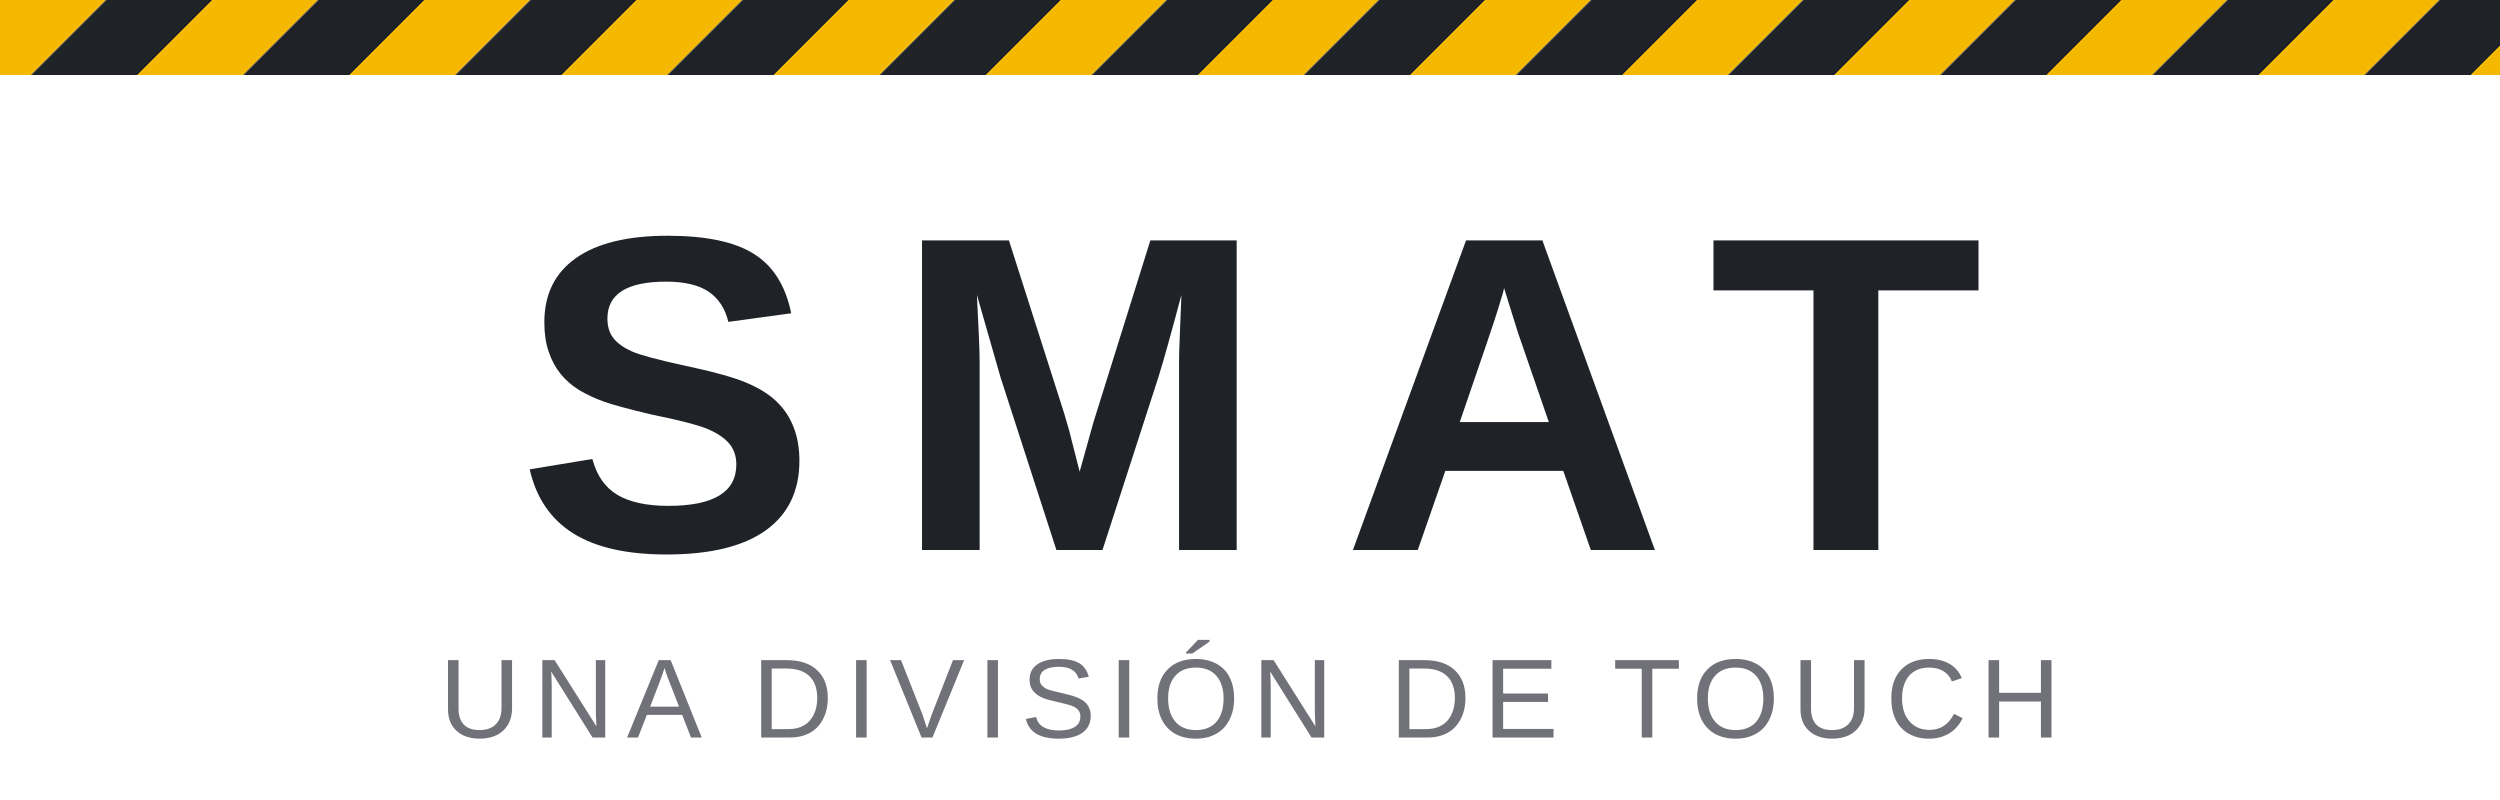
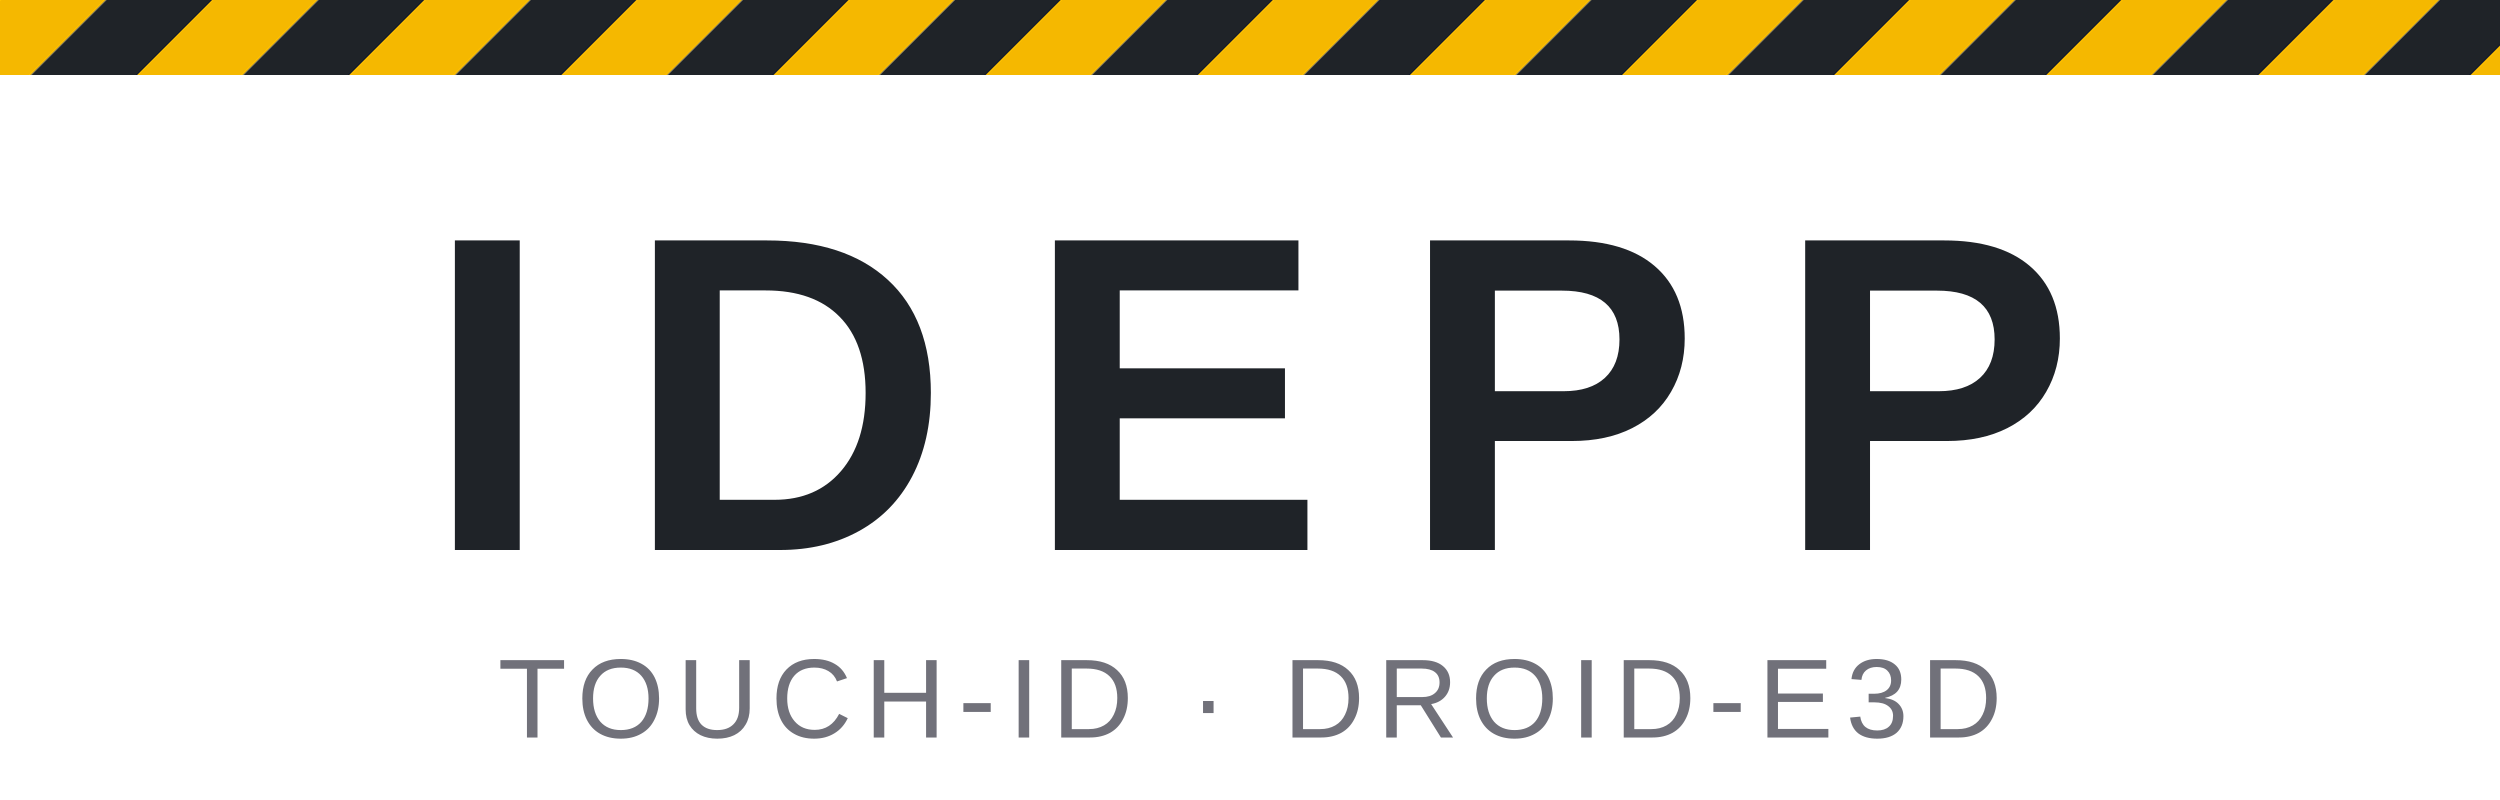
<svg xmlns="http://www.w3.org/2000/svg" viewBox="0 0 200 64" width="600" height="192">
  <defs>
    <pattern id="franja" width="12" height="12" patternUnits="userSpaceOnUse" patternTransform="rotate(45)">
      <rect width="6" height="12" fill="#F5B800" />
      <rect x="6" width="6" height="12" fill="#1F2328" />
    </pattern>
  </defs>
  <rect x="0" y="0" width="200" height="6" fill="url(#franja)" />
-   <text x="100" y="44" text-anchor="middle" font-family="Arial, Helvetica, sans-serif" font-size="36" font-weight="900" letter-spacing="6" fill="#1F2328">SMAT</text>
-   <text x="100" y="59" text-anchor="middle" font-family="Arial, Helvetica, sans-serif" font-size="9" letter-spacing="1" fill="#71717A">UNA DIVISIÓN DE TOUCH</text>
+   <text x="100" y="44" text-anchor="middle" font-family="Arial, Helvetica, sans-serif" font-size="36" font-weight="900" letter-spacing="6" fill="#1F2328">IDEPP</text>
+   <text x="100" y="59" text-anchor="middle" font-family="Arial, Helvetica, sans-serif" font-size="9" letter-spacing="1" fill="#71717A">TOUCH-ID · DROID-E3D</text>
</svg>
